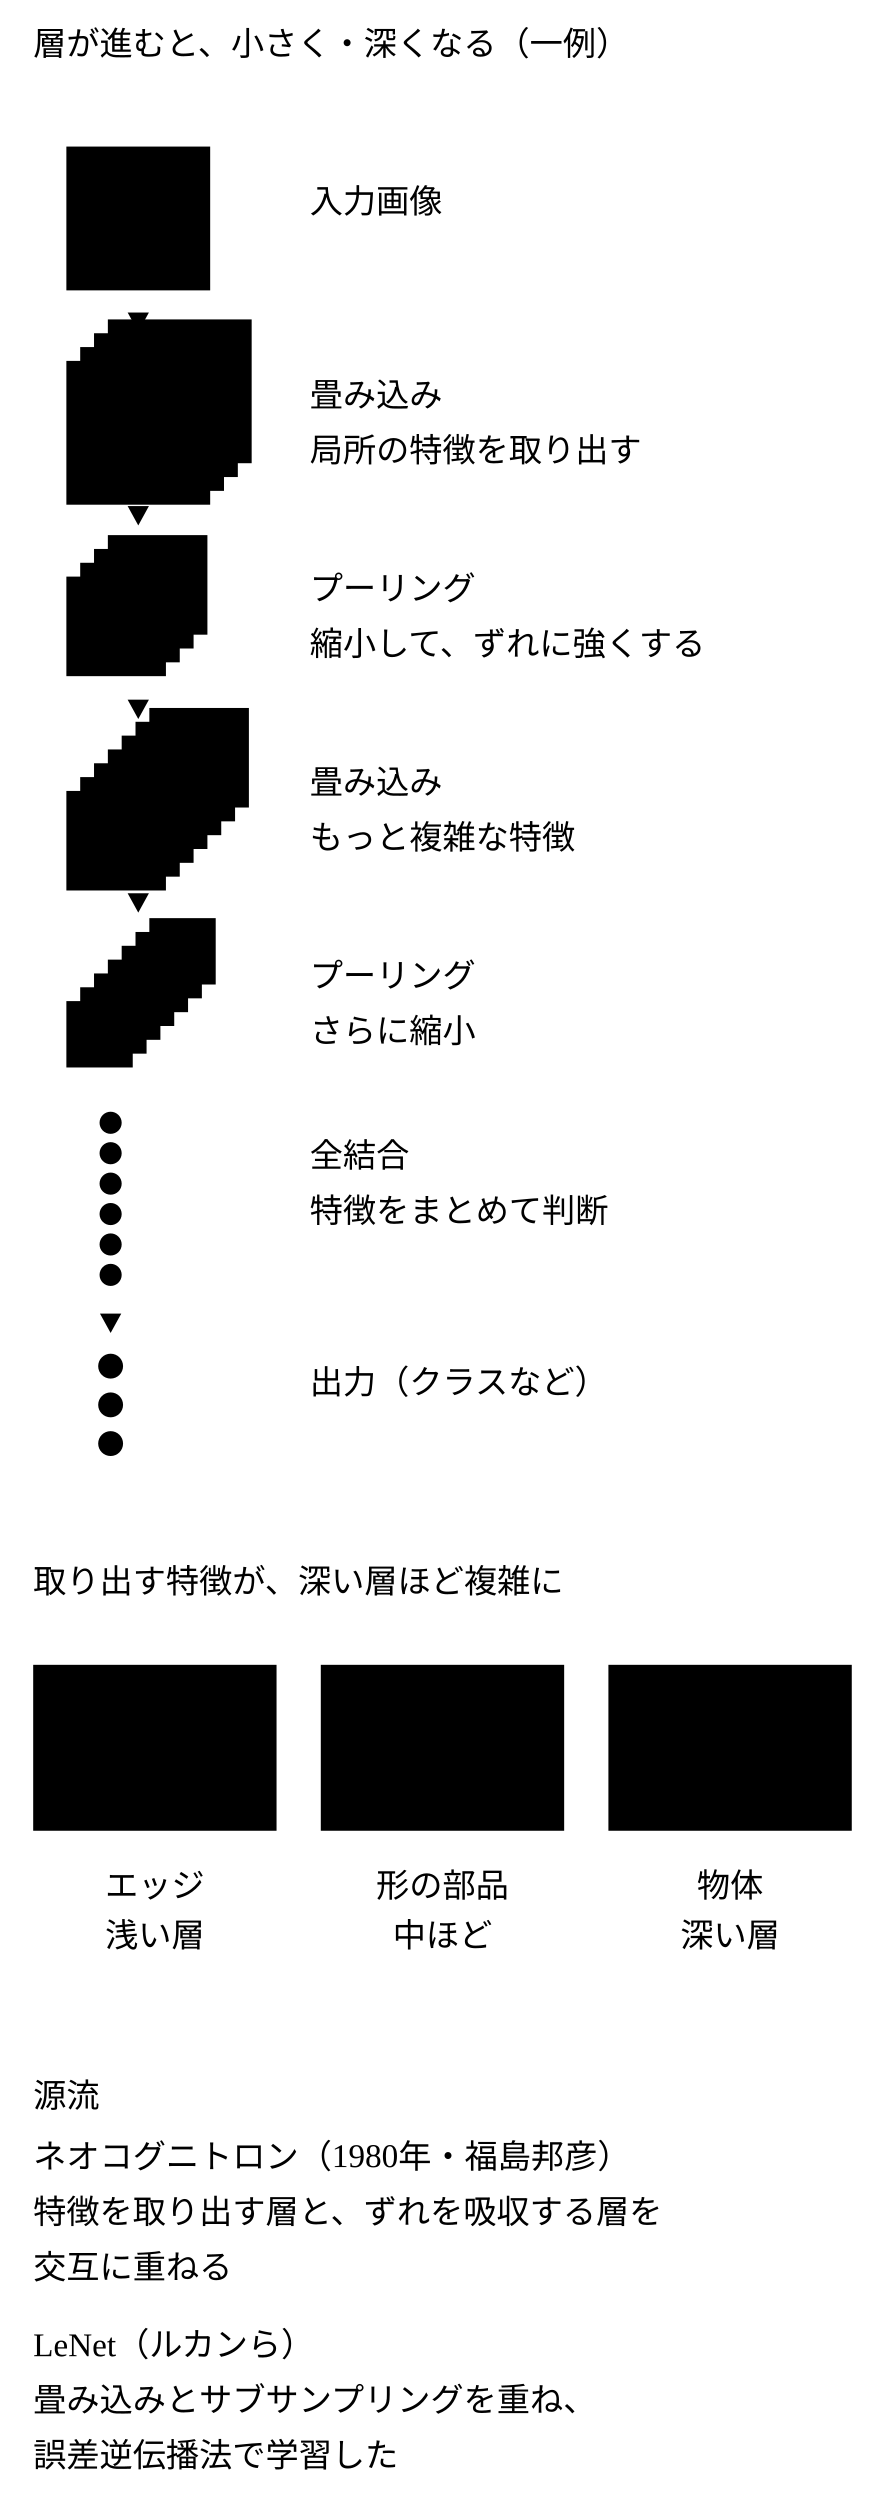
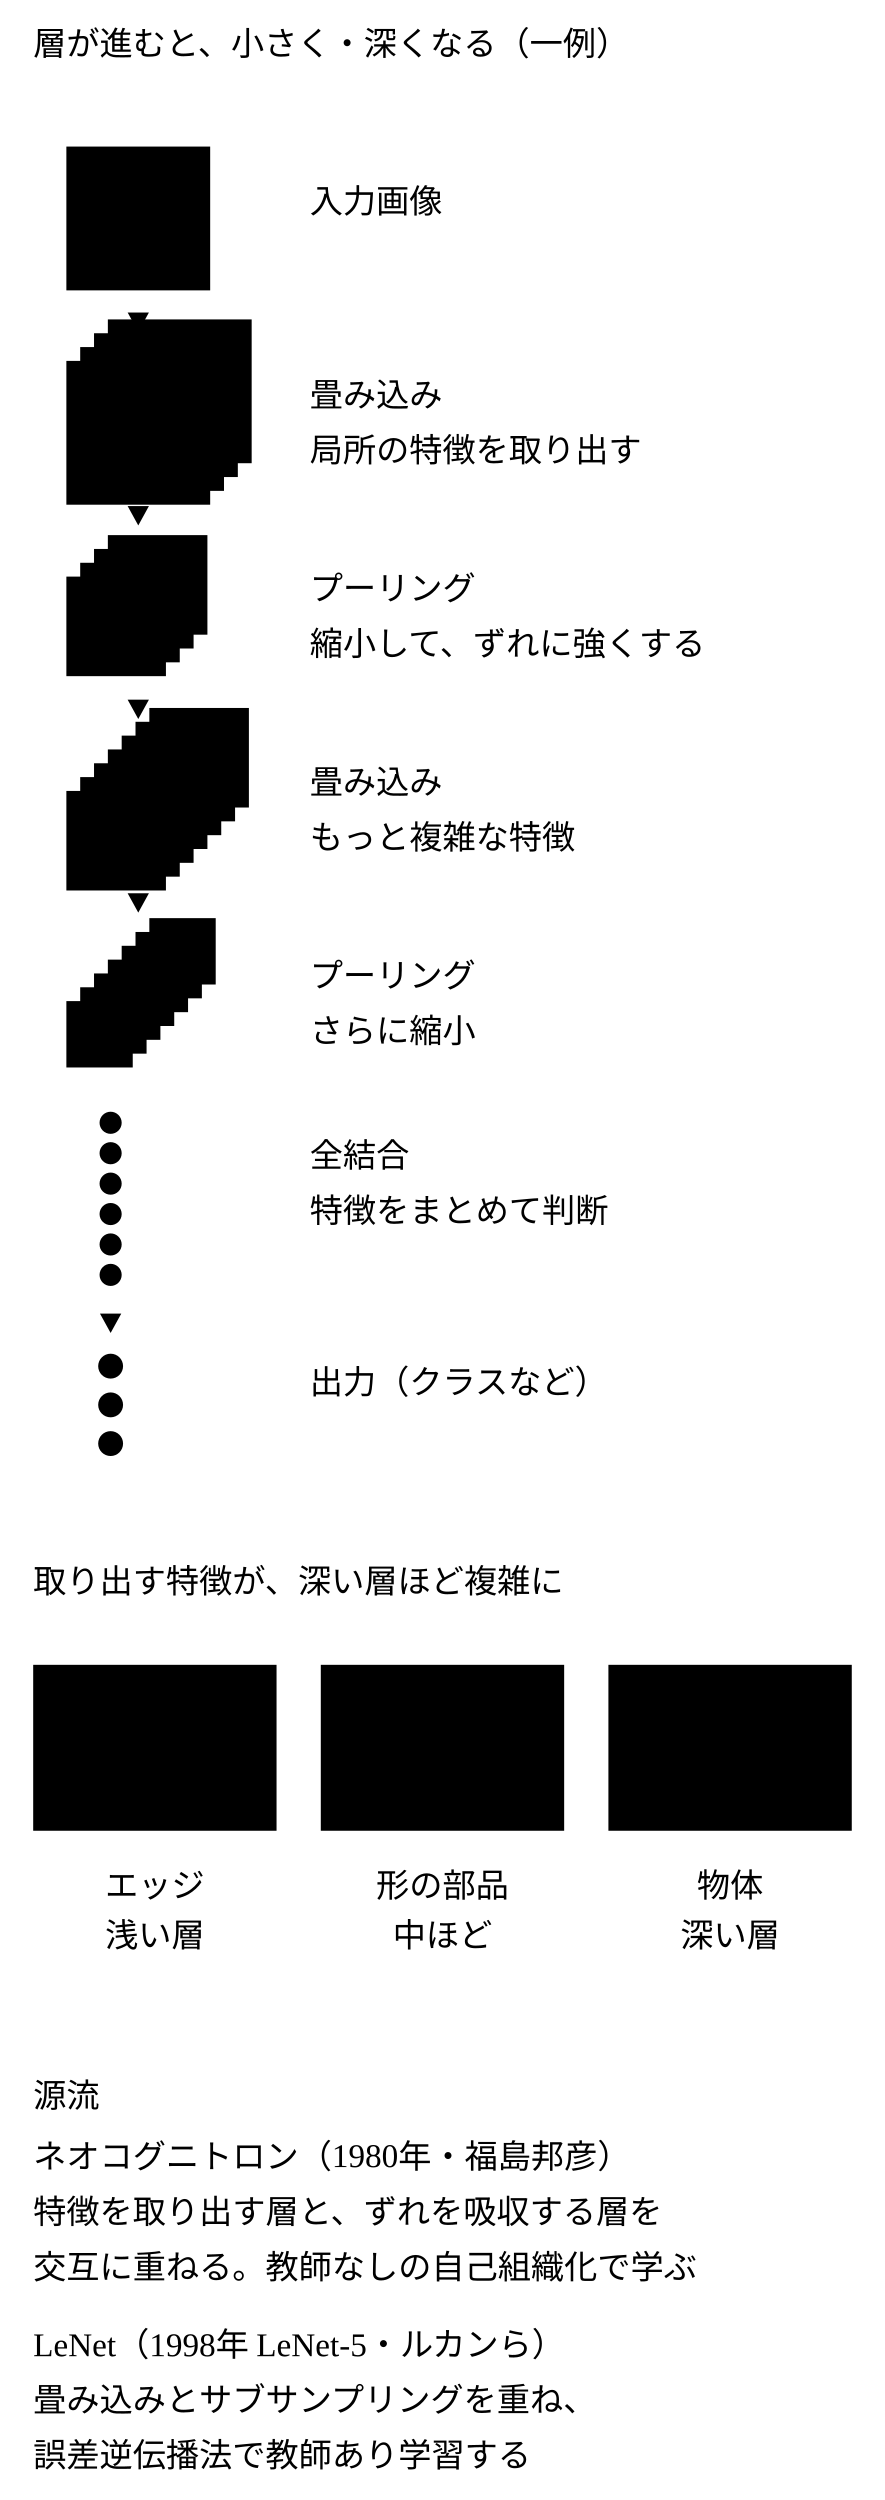
<svg xmlns="http://www.w3.org/2000/svg" viewBox="0 0 320 904" role="img" aria-labelledby="fig-g-cnn-arch-t fig-g-cnn-arch-d">
  <text x="12" y="20" class="tb">層が進むと、小さく・深くなる（一例）</text>
  <rect x="24" y="53" width="52" height="52" class="fas sb" stroke-width="1.5" />
  <text x="112" y="77" class="tb">入力画像</text>
  <line x1="50" y1="108" x2="50" y2="120" class="l sm w2" />
  <polyline points="46.15,113 50,120 53.85,113" class="l sm w2" />
  <rect x="39" y="115.5" width="52" height="52" class="fs sa" stroke-width="1.5" />
  <rect x="34" y="120.5" width="52" height="52" class="fs sa" stroke-width="1.5" />
  <rect x="29" y="125.5" width="52" height="52" class="fs sa" stroke-width="1.5" />
  <rect x="24" y="130.5" width="52" height="52" class="fas sa" stroke-width="1.5" />
  <text x="112" y="147" class="tb">畳み込み</text>
  <text x="112" y="167" class="tm">局所の特徴を取り出す</text>
  <line x1="50" y1="178" x2="50" y2="190" class="l sm w2" />
  <polyline points="46.15,183 50,190 53.85,183" class="l sm w2" />
  <rect x="39" y="193.5" width="36" height="36" class="fs sok" stroke-width="1.5" />
  <rect x="34" y="198.5" width="36" height="36" class="fs sok" stroke-width="1.5" />
  <rect x="29" y="203.5" width="36" height="36" class="fs sok" stroke-width="1.5" />
  <rect x="24" y="208.5" width="36" height="36" class="fas sok" stroke-width="1.5" />
  <text x="112" y="217" class="tb">プーリング</text>
  <text x="112" y="237" class="tm">縮小して、ずれに強くする</text>
  <line x1="50" y1="248" x2="50" y2="260" class="l sm w2" />
  <polyline points="46.15,253 50,260 53.85,253" class="l sm w2" />
  <rect x="54" y="256" width="36" height="36" class="fs sa" stroke-width="1.5" />
  <rect x="49" y="261" width="36" height="36" class="fs sa" stroke-width="1.5" />
  <rect x="44" y="266" width="36" height="36" class="fs sa" stroke-width="1.5" />
  <rect x="39" y="271" width="36" height="36" class="fs sa" stroke-width="1.5" />
  <rect x="34" y="276" width="36" height="36" class="fs sa" stroke-width="1.5" />
  <rect x="29" y="281" width="36" height="36" class="fs sa" stroke-width="1.5" />
  <rect x="24" y="286" width="36" height="36" class="fas sa" stroke-width="1.5" />
  <text x="112" y="287" class="tb">畳み込み</text>
  <text x="112" y="307" class="tm">もっと複雑な特徴</text>
  <line x1="50" y1="318" x2="50" y2="330" class="l sm w2" />
  <polyline points="46.15,323 50,330 53.85,323" class="l sm w2" />
  <rect x="54" y="332" width="24" height="24" class="fs sok" stroke-width="1.5" />
  <rect x="49" y="337" width="24" height="24" class="fs sok" stroke-width="1.5" />
  <rect x="44" y="342" width="24" height="24" class="fs sok" stroke-width="1.5" />
  <rect x="39" y="347" width="24" height="24" class="fs sok" stroke-width="1.5" />
  <rect x="34" y="352" width="24" height="24" class="fs sok" stroke-width="1.5" />
  <rect x="29" y="357" width="24" height="24" class="fs sok" stroke-width="1.5" />
  <rect x="24" y="362" width="24" height="24" class="fas sok" stroke-width="1.5" />
  <text x="112" y="357" class="tb">プーリング</text>
  <text x="112" y="377" class="tm">さらに縮小</text>
  <circle cx="40" cy="406" r="4" class="fas sa" />
  <circle cx="40" cy="417" r="4" class="fas sa" />
  <circle cx="40" cy="428" r="4" class="fas sa" />
  <circle cx="40" cy="439" r="4" class="fas sa" />
  <circle cx="40" cy="450" r="4" class="fas sa" />
  <circle cx="40" cy="461" r="4" class="fas sa" />
  <text x="112" y="422" class="tb">全結合</text>
  <text x="112" y="442" class="tm">特徴をまとめて判断</text>
  <line x1="40" y1="470" x2="40" y2="482" class="l sm w2" />
  <polyline points="36.15,475 40,482 43.85,475" class="l sm w2" />
  <circle cx="40" cy="494" r="4.5" class="fok sok" />
  <circle cx="40" cy="508" r="4.5" class="fok sok" />
  <circle cx="40" cy="522" r="4.5" class="fok sok" />
  <text x="112" y="504" class="tb">出力（クラスなど）</text>
  <line x1="12" y1="550" x2="308" y2="550" class="l sb w1" />
  <text x="12" y="576" class="tb">取り出す特徴が、深い層ほど複雑に</text>
  <rect x="12" y="602" width="88" height="60" class="fs sb" stroke-width="1.5" />
  <line x1="26" y1="648" x2="46" y2="612" class="l sa w2" />
  <line x1="52" y1="650" x2="86" y2="650" class="l sa w2" />
  <line x1="64" y1="612" x2="64" y2="640" class="l sa w2" />
  <line x1="72" y1="614" x2="90" y2="632" class="l sa w2" />
  <text x="56" y="686" class="tb" text-anchor="middle">エッジ</text>
  <text x="56" y="704" class="tm" text-anchor="middle">浅い層</text>
  <rect x="116" y="602" width="88" height="60" class="fs sb" stroke-width="1.5" />
  <polyline points="130,616 130,648 154,648" class="l sa w2" />
  <circle cx="178" cy="632" r="14" class="sa w2 l" />
  <text x="160" y="686" class="tb" text-anchor="middle">形の部品</text>
  <text x="160" y="704" class="tm" text-anchor="middle">中ほど</text>
  <rect x="220" y="602" width="88" height="60" class="fs sb" stroke-width="1.5" />
  <rect x="242" y="628" width="44" height="28" class="fas sa" stroke-width="2" />
  <polygon points="236,628 264,606 292,628" class="fas sa" />
  <rect x="258" y="638" width="12" height="18" class="fa sa" stroke-width="1" />
  <text x="264" y="686" class="tb" text-anchor="middle">物体</text>
  <text x="264" y="704" class="tm" text-anchor="middle">深い層</text>
  <line x1="12" y1="736" x2="308" y2="736" class="l sb w1" />
  <text x="12" y="762" class="tb">源流</text>
  <text x="12" y="784" class="tb">ネオコグニトロン（1980年・福島邦彦）</text>
  <text x="12" y="804">特徴を取り出す層と、ずれを吸収する層を</text>
-   <text x="12" y="824">交互に重ねる</text>
-   <text x="12" y="852" class="tb">LeNet（ルカンら）</text>
+   <text x="12" y="824">交互に重ねる。教師なしの自己組織化で学ぶ</text>
+   <text x="12" y="852" class="tb">LeNet（1998年 LeNet-5・ルカンら）</text>
  <text x="12" y="872">畳み込みとサブサンプリングを重ね、</text>
-   <text x="12" y="892">誤差逆伝播法で学習した</text>
+   <text x="12" y="892">誤差逆伝播法で教師あり学習する</text>
</svg>
